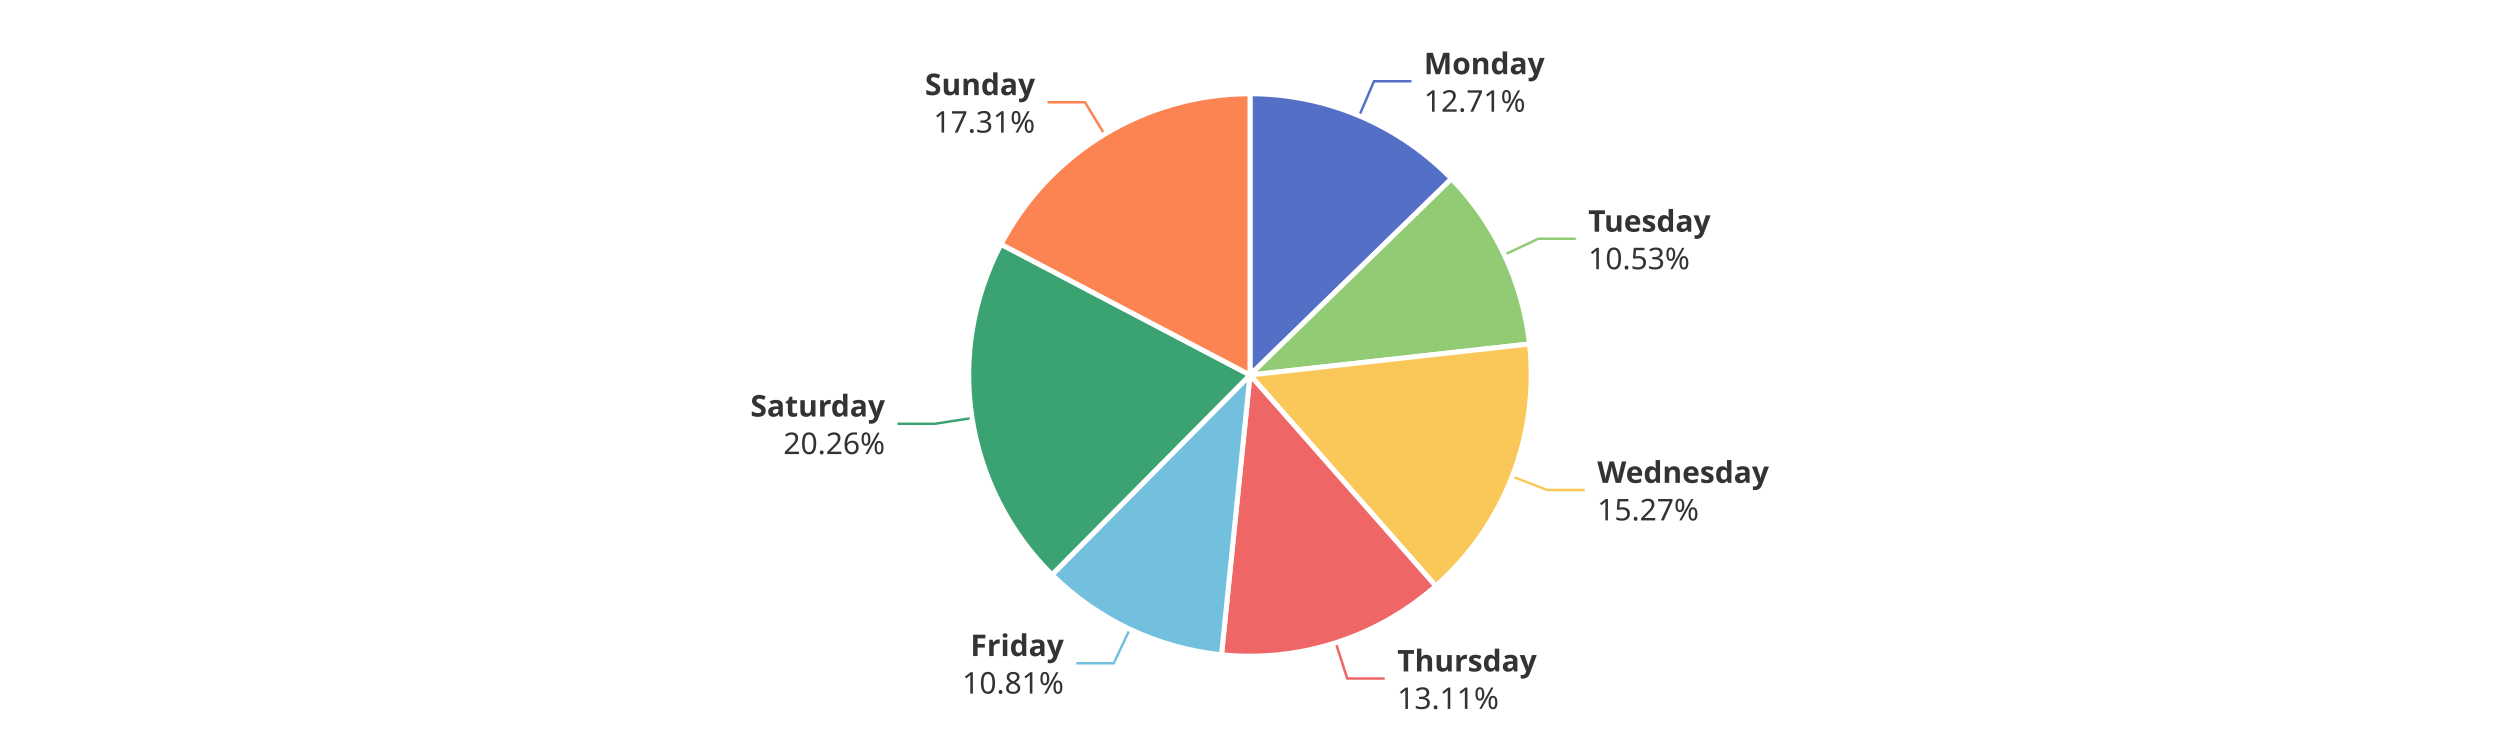
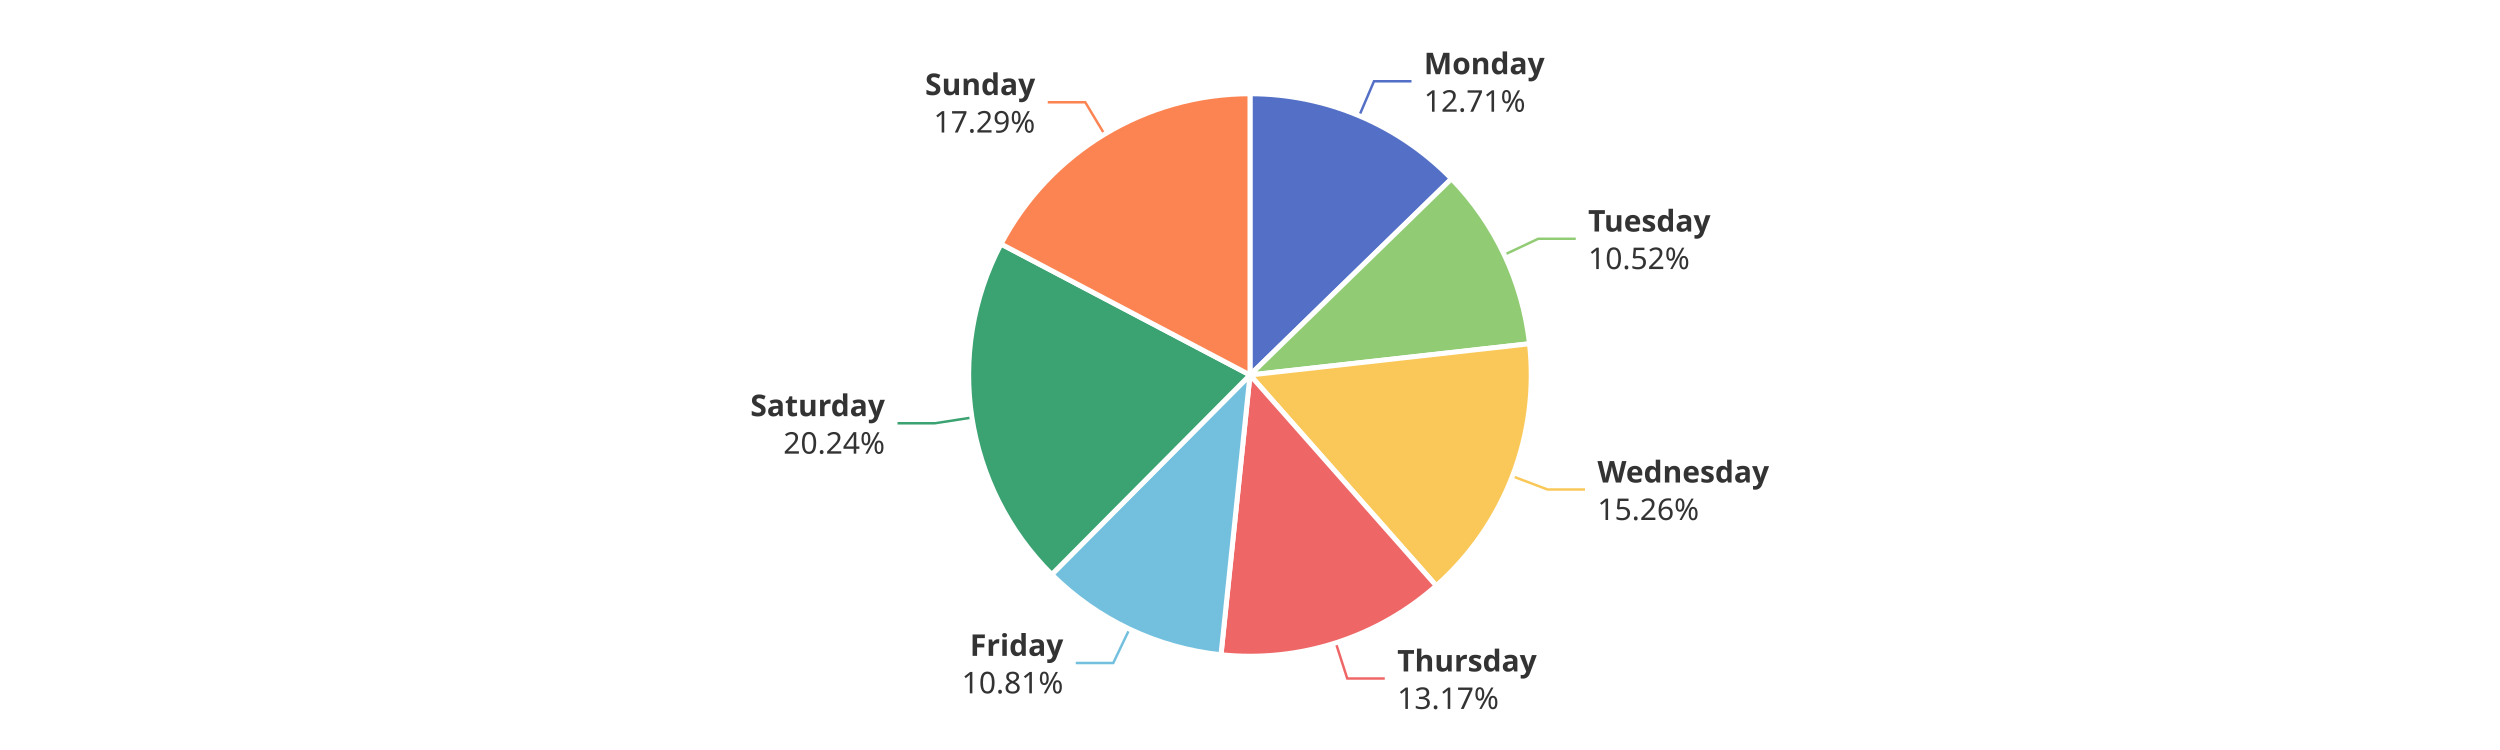
<svg xmlns="http://www.w3.org/2000/svg" width="1000" height="300" version="1.1" baseProfile="full" viewBox="0 0 1000 300">
  <rect width="1000" height="300" x="0" y="0" id="0" fill="#ffffff" />
  <polyline points="543.7 46.3 549.6 32.5 564.6 32.5" fill="none" stroke="#5470c6" />
  <polyline points="601.7 101.9 615.3 95.5 630.3 95.5" fill="none" stroke="#91cc75" />
-   <polyline points="604.9 190.6 618.9 196 633.9 196" fill="none" stroke="#fac858" />
+   <polyline points="605 190.5 619 195.8 634 195.8" fill="none" stroke="#fac858" />
  <polyline points="534.3 257.1 538.9 271.4 553.9 271.4" fill="none" stroke="#ee6666" />
-   <polyline points="451.9 251.7 445.5 265.3 430.5 265.3" fill="none" stroke="#73c0de" />
-   <polyline points="388.8 167.2 374 169.5 359 169.5" fill="none" stroke="#3ba272" />
-   <polyline points="441.8 53.7 434 40.9 419 40.9" fill="none" stroke="#fc8452" />
+   <polyline points="451.8 251.6 445.3 265.2 430.3 265.2" fill="none" stroke="#73c0de" />
+   <polyline points="388.8 167 374 169.3 359 169.3" fill="none" stroke="#3ba272" />
+   <polyline points="441.8 53.7 434.1 40.9 419.1 40.9" fill="none" stroke="#fc8452" />
  <path d="M500 37.5A112.5 112.5 0 0 1 580.6 71.5L500 150Z" fill="#5470c6" stroke="#fff" stroke-width="2" stroke-linejoin="round" />
-   <path d="M580.6 71.5A112.5 112.5 0 0 1 611.8 137.6L500 150Z" fill="#91cc75" stroke="#fff" stroke-width="2" stroke-linejoin="round" />
-   <path d="M611.8 137.6A112.5 112.5 0 0 1 574.3 234.4L500 150Z" fill="#fac858" stroke="#fff" stroke-width="2" stroke-linejoin="round" />
-   <path d="M574.3 234.4A112.5 112.5 0 0 1 488.6 261.9L500 150Z" fill="#ee6666" stroke="#fff" stroke-width="2" stroke-linejoin="round" />
-   <path d="M488.6 261.9A112.5 112.5 0 0 1 420.8 229.9L500 150Z" fill="#73c0de" stroke="#fff" stroke-width="2" stroke-linejoin="round" />
-   <path d="M420.8 229.9A112.5 112.5 0 0 1 400.4 97.7L500 150Z" fill="#3ba272" stroke="#fff" stroke-width="2" stroke-linejoin="round" />
-   <path d="M400.4 97.7A112.5 112.5 0 0 1 500 37.5L500 150Z" fill="#fc8452" stroke="#fff" stroke-width="2" stroke-linejoin="round" />
-   <path d="M0 -15l42.8 0l0 30l-42.8 0Z" transform="translate(569.5682 32.5298)" fill="none" />
-   <text dominant-baseline="central" text-anchor="start" style="font-size:12px;font-family:sans-serif;font-weight:bold;" y="-7.5" transform="translate(569.5682 32.5298)" fill="#333" stroke="rgb(255,255,255)" stroke-width="2" paint-order="stroke" stroke-miterlimit="2">Monday</text>
-   <text dominant-baseline="central" text-anchor="start" style="font-size:12px;font-family:sans-serif;" y="7.5" transform="translate(569.5682 32.5298)" fill="#333" stroke="rgb(255,255,255)" stroke-width="2" paint-order="stroke" stroke-miterlimit="2">12.71%</text>
-   <path d="M0 -15l46.2 0l0 30l-46.2 0Z" transform="translate(635.28 95.532)" fill="none" />
-   <text dominant-baseline="central" text-anchor="start" style="font-size:12px;font-family:sans-serif;font-weight:bold;" y="-7.5" transform="translate(635.28 95.532)" fill="#333" stroke="rgb(255,255,255)" stroke-width="2" paint-order="stroke" stroke-miterlimit="2">Tuesday</text>
-   <text dominant-baseline="central" text-anchor="start" style="font-size:12px;font-family:sans-serif;" y="7.5" transform="translate(635.28 95.532)" fill="#333" stroke="rgb(255,255,255)" stroke-width="2" paint-order="stroke" stroke-miterlimit="2">10.53%</text>
-   <path d="M0 -15l63.6 0l0 30l-63.6 0Z" transform="translate(638.9115 196.0034)" fill="none" />
-   <text dominant-baseline="central" text-anchor="start" style="font-size:12px;font-family:sans-serif;font-weight:bold;" y="-7.5" transform="translate(638.9115 196.0034)" fill="#333" stroke="rgb(255,255,255)" stroke-width="2" paint-order="stroke" stroke-miterlimit="2">Wednesday</text>
-   <text dominant-baseline="central" text-anchor="start" style="font-size:12px;font-family:sans-serif;" y="7.5" transform="translate(638.9115 196.0034)" fill="#333" stroke="rgb(255,255,255)" stroke-width="2" paint-order="stroke" stroke-miterlimit="2">15.27%</text>
-   <path d="M0 -15l50.2 0l0 30l-50.2 0Z" transform="translate(558.9041 271.4196)" fill="none" />
-   <text dominant-baseline="central" text-anchor="start" style="font-size:12px;font-family:sans-serif;font-weight:bold;" y="-7.5" transform="translate(558.9041 271.4196)" fill="#333" stroke="rgb(255,255,255)" stroke-width="2" paint-order="stroke" stroke-miterlimit="2">Thursday</text>
-   <text dominant-baseline="central" text-anchor="start" style="font-size:12px;font-family:sans-serif;" y="7.5" transform="translate(558.9041 271.4196)" fill="#333" stroke="rgb(255,255,255)" stroke-width="2" paint-order="stroke" stroke-miterlimit="2">13.11%</text>
-   <path d="M-40.9 -15l40.9 0l0 30l-40.9 0Z" transform="translate(425.532 265.28)" fill="none" />
-   <text dominant-baseline="central" text-anchor="end" style="font-size:12px;font-family:sans-serif;font-weight:bold;" y="-7.5" transform="translate(425.532 265.28)" fill="#333" stroke="rgb(255,255,255)" stroke-width="2" paint-order="stroke" stroke-miterlimit="2">Friday</text>
-   <text dominant-baseline="central" text-anchor="end" style="font-size:12px;font-family:sans-serif;" y="7.5" transform="translate(425.532 265.28)" fill="#333" stroke="rgb(255,255,255)" stroke-width="2" paint-order="stroke" stroke-miterlimit="2">10.81%</text>
-   <path d="M-48.2 -15l48.2 0l0 30l-48.2 0Z" transform="translate(353.9954 169.4705)" fill="none" />
-   <text dominant-baseline="central" text-anchor="end" style="font-size:12px;font-family:sans-serif;font-weight:bold;" y="-7.5" transform="translate(353.9954 169.4705)" fill="#333" stroke="rgb(255,255,255)" stroke-width="2" paint-order="stroke" stroke-miterlimit="2">Saturday</text>
-   <text dominant-baseline="central" text-anchor="end" style="font-size:12px;font-family:sans-serif;" y="7.5" transform="translate(353.9954 169.4705)" fill="#333" stroke="rgb(255,255,255)" stroke-width="2" paint-order="stroke" stroke-miterlimit="2">20.26%</text>
-   <path d="M-40.9 -15l40.9 0l0 30l-40.9 0Z" transform="translate(414.0315 40.8927)" fill="none" />
-   <text dominant-baseline="central" text-anchor="end" style="font-size:12px;font-family:sans-serif;font-weight:bold;" y="-7.5" transform="translate(414.0315 40.8927)" fill="#333" stroke="rgb(255,255,255)" stroke-width="2" paint-order="stroke" stroke-miterlimit="2">Sunday</text>
-   <text dominant-baseline="central" text-anchor="end" style="font-size:12px;font-family:sans-serif;" y="7.5" transform="translate(414.0315 40.8927)" fill="#333" stroke="rgb(255,255,255)" stroke-width="2" paint-order="stroke" stroke-miterlimit="2">17.31%</text>
+   <path d="M580.6 71.5A112.5 112.5 0 0 1 611.8 137.5L500 150Z" fill="#91cc75" stroke="#fff" stroke-width="2" stroke-linejoin="round" />
+   <path d="M611.8 137.5A112.5 112.5 0 0 1 574.5 234.3L500 150Z" fill="#fac858" stroke="#fff" stroke-width="2" stroke-linejoin="round" />
+   <path d="M574.5 234.3A112.5 112.5 0 0 1 488.4 261.9L500 150Z" fill="#ee6666" stroke="#fff" stroke-width="2" stroke-linejoin="round" />
+   <path d="M488.4 261.9A112.5 112.5 0 0 1 420.7 229.8L500 150Z" fill="#73c0de" stroke="#fff" stroke-width="2" stroke-linejoin="round" />
+   <path d="M420.7 229.8A112.5 112.5 0 0 1 400.4 97.6L500 150Z" fill="#3ba272" stroke="#fff" stroke-width="2" stroke-linejoin="round" />
+   <path d="M400.4 97.6A112.5 112.5 0 0 1 500 37.5L500 150Z" fill="#fc8452" stroke="#fff" stroke-width="2" stroke-linejoin="round" />
+   <path d="M0 -15l42.8 0l0 30l-42.8 0Z" transform="translate(569.5588 32.5259)" fill="none" />
+   <text dominant-baseline="central" text-anchor="start" style="font-size:12px;font-family:sans-serif;font-weight:bold;" y="-7.5" transform="translate(569.5588 32.5259)" fill="#333" stroke="rgb(255,255,255)" stroke-width="2" paint-order="stroke" stroke-miterlimit="2">Monday</text>
+   <text dominant-baseline="central" text-anchor="start" style="font-size:12px;font-family:sans-serif;" y="7.5" transform="translate(569.5588 32.5259)" fill="#333" stroke="rgb(255,255,255)" stroke-width="2" paint-order="stroke" stroke-miterlimit="2">12.71%</text>
+   <path d="M0 -15l46.2 0l0 30l-46.2 0Z" transform="translate(635.2506 95.4698)" fill="none" />
+   <text dominant-baseline="central" text-anchor="start" style="font-size:12px;font-family:sans-serif;font-weight:bold;" y="-7.5" transform="translate(635.2506 95.4698)" fill="#333" stroke="rgb(255,255,255)" stroke-width="2" paint-order="stroke" stroke-miterlimit="2">Tuesday</text>
+   <text dominant-baseline="central" text-anchor="start" style="font-size:12px;font-family:sans-serif;" y="7.5" transform="translate(635.2506 95.4698)" fill="#333" stroke="rgb(255,255,255)" stroke-width="2" paint-order="stroke" stroke-miterlimit="2">10.52%</text>
+   <path d="M0 -15l63.6 0l0 30l-63.6 0Z" transform="translate(638.9726 195.8452)" fill="none" />
+   <text dominant-baseline="central" text-anchor="start" style="font-size:12px;font-family:sans-serif;font-weight:bold;" y="-7.5" transform="translate(638.9726 195.8452)" fill="#333" stroke="rgb(255,255,255)" stroke-width="2" paint-order="stroke" stroke-miterlimit="2">Wednesday</text>
+   <text dominant-baseline="central" text-anchor="start" style="font-size:12px;font-family:sans-serif;" y="7.5" transform="translate(638.9726 195.8452)" fill="#333" stroke="rgb(255,255,255)" stroke-width="2" paint-order="stroke" stroke-miterlimit="2">15.26%</text>
+   <path d="M0 -15l50.2 0l0 30l-50.2 0Z" transform="translate(558.8966 271.422)" fill="none" />
+   <text dominant-baseline="central" text-anchor="start" style="font-size:12px;font-family:sans-serif;font-weight:bold;" y="-7.5" transform="translate(558.8966 271.422)" fill="#333" stroke="rgb(255,255,255)" stroke-width="2" paint-order="stroke" stroke-miterlimit="2">Thursday</text>
+   <text dominant-baseline="central" text-anchor="start" style="font-size:12px;font-family:sans-serif;" y="7.5" transform="translate(558.8966 271.422)" fill="#333" stroke="rgb(255,255,255)" stroke-width="2" paint-order="stroke" stroke-miterlimit="2">13.17%</text>
+   <path d="M-40.9 -15l40.9 0l0 30l-40.9 0Z" transform="translate(425.325 265.182)" fill="none" />
+   <text dominant-baseline="central" text-anchor="end" style="font-size:12px;font-family:sans-serif;font-weight:bold;" y="-7.5" transform="translate(425.325 265.182)" fill="#333" stroke="rgb(255,255,255)" stroke-width="2" paint-order="stroke" stroke-miterlimit="2">Friday</text>
+   <text dominant-baseline="central" text-anchor="end" style="font-size:12px;font-family:sans-serif;" y="7.5" transform="translate(425.325 265.182)" fill="#333" stroke="rgb(255,255,255)" stroke-width="2" paint-order="stroke" stroke-miterlimit="2">10.81%</text>
+   <path d="M-48.2 -15l48.2 0l0 30l-48.2 0Z" transform="translate(353.9705 169.3083)" fill="none" />
+   <text dominant-baseline="central" text-anchor="end" style="font-size:12px;font-family:sans-serif;font-weight:bold;" y="-7.5" transform="translate(353.9705 169.3083)" fill="#333" stroke="rgb(255,255,255)" stroke-width="2" paint-order="stroke" stroke-miterlimit="2">Saturday</text>
+   <text dominant-baseline="central" text-anchor="end" style="font-size:12px;font-family:sans-serif;" y="7.5" transform="translate(353.9705 169.3083)" fill="#333" stroke="rgb(255,255,255)" stroke-width="2" paint-order="stroke" stroke-miterlimit="2">20.24%</text>
+   <path d="M-40.9 -15l40.9 0l0 30l-40.9 0Z" transform="translate(414.0777 40.8648)" fill="none" />
+   <text dominant-baseline="central" text-anchor="end" style="font-size:12px;font-family:sans-serif;font-weight:bold;" y="-7.5" transform="translate(414.0777 40.8648)" fill="#333" stroke="rgb(255,255,255)" stroke-width="2" paint-order="stroke" stroke-miterlimit="2">Sunday</text>
+   <text dominant-baseline="central" text-anchor="end" style="font-size:12px;font-family:sans-serif;" y="7.5" transform="translate(414.0777 40.8648)" fill="#333" stroke="rgb(255,255,255)" stroke-width="2" paint-order="stroke" stroke-miterlimit="2">17.29%</text>
</svg>
